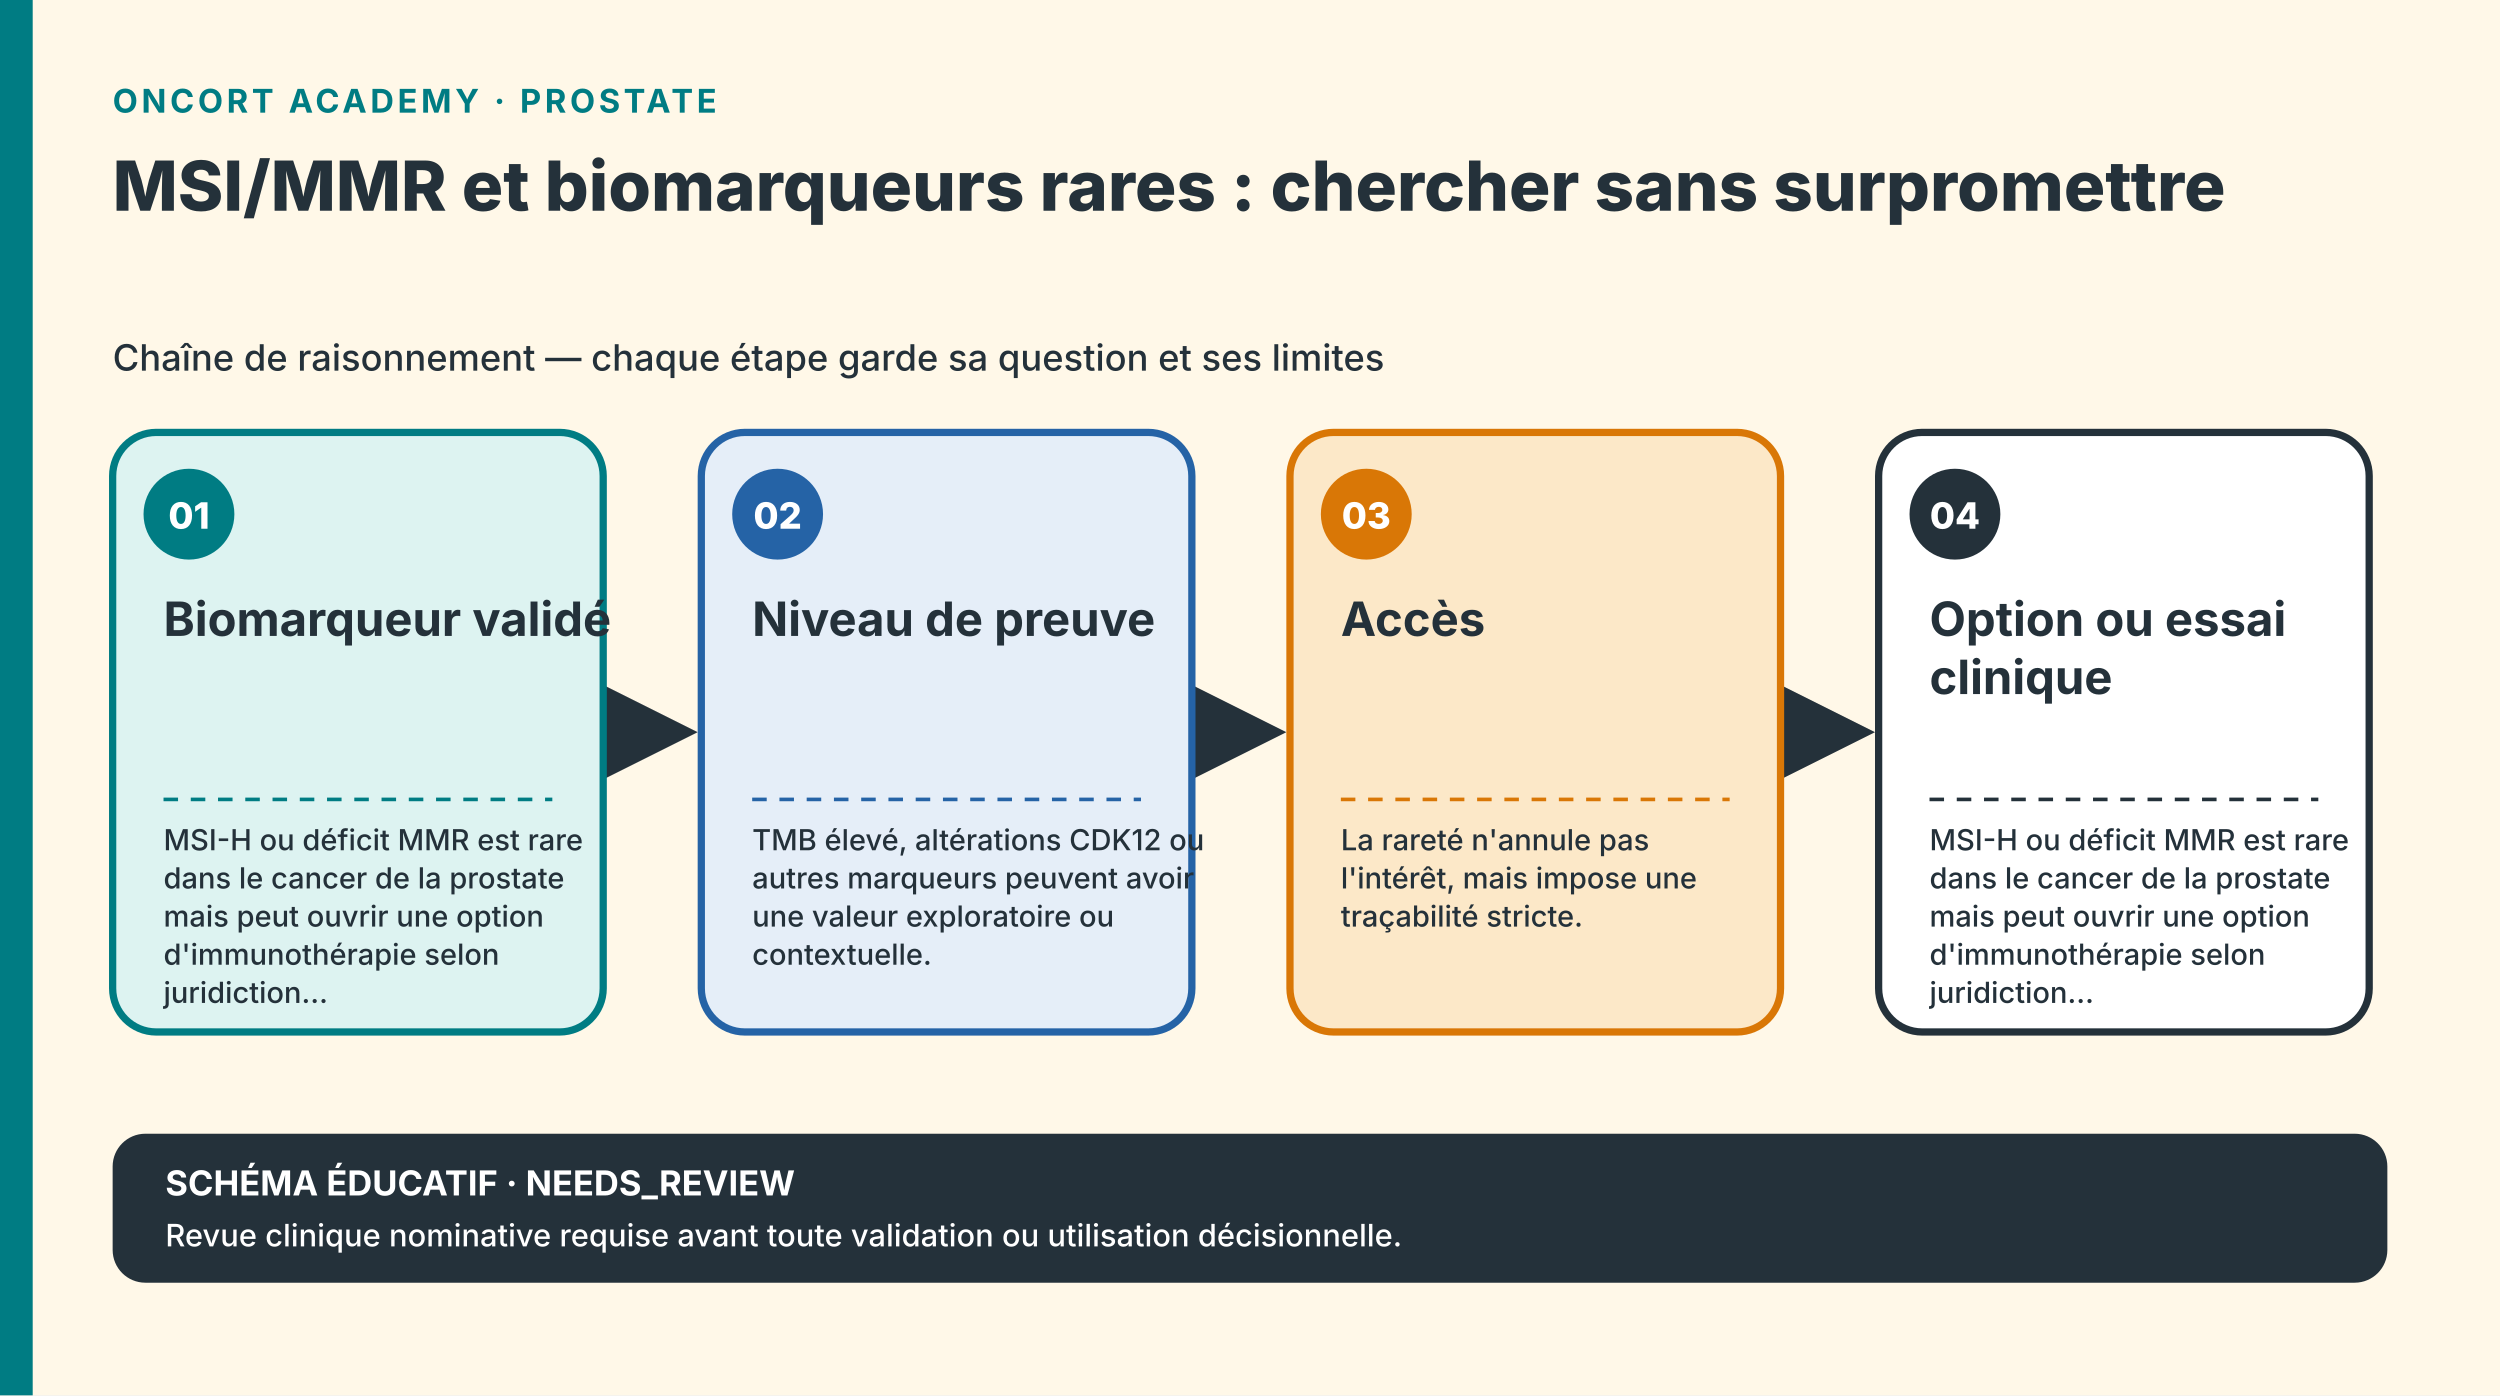
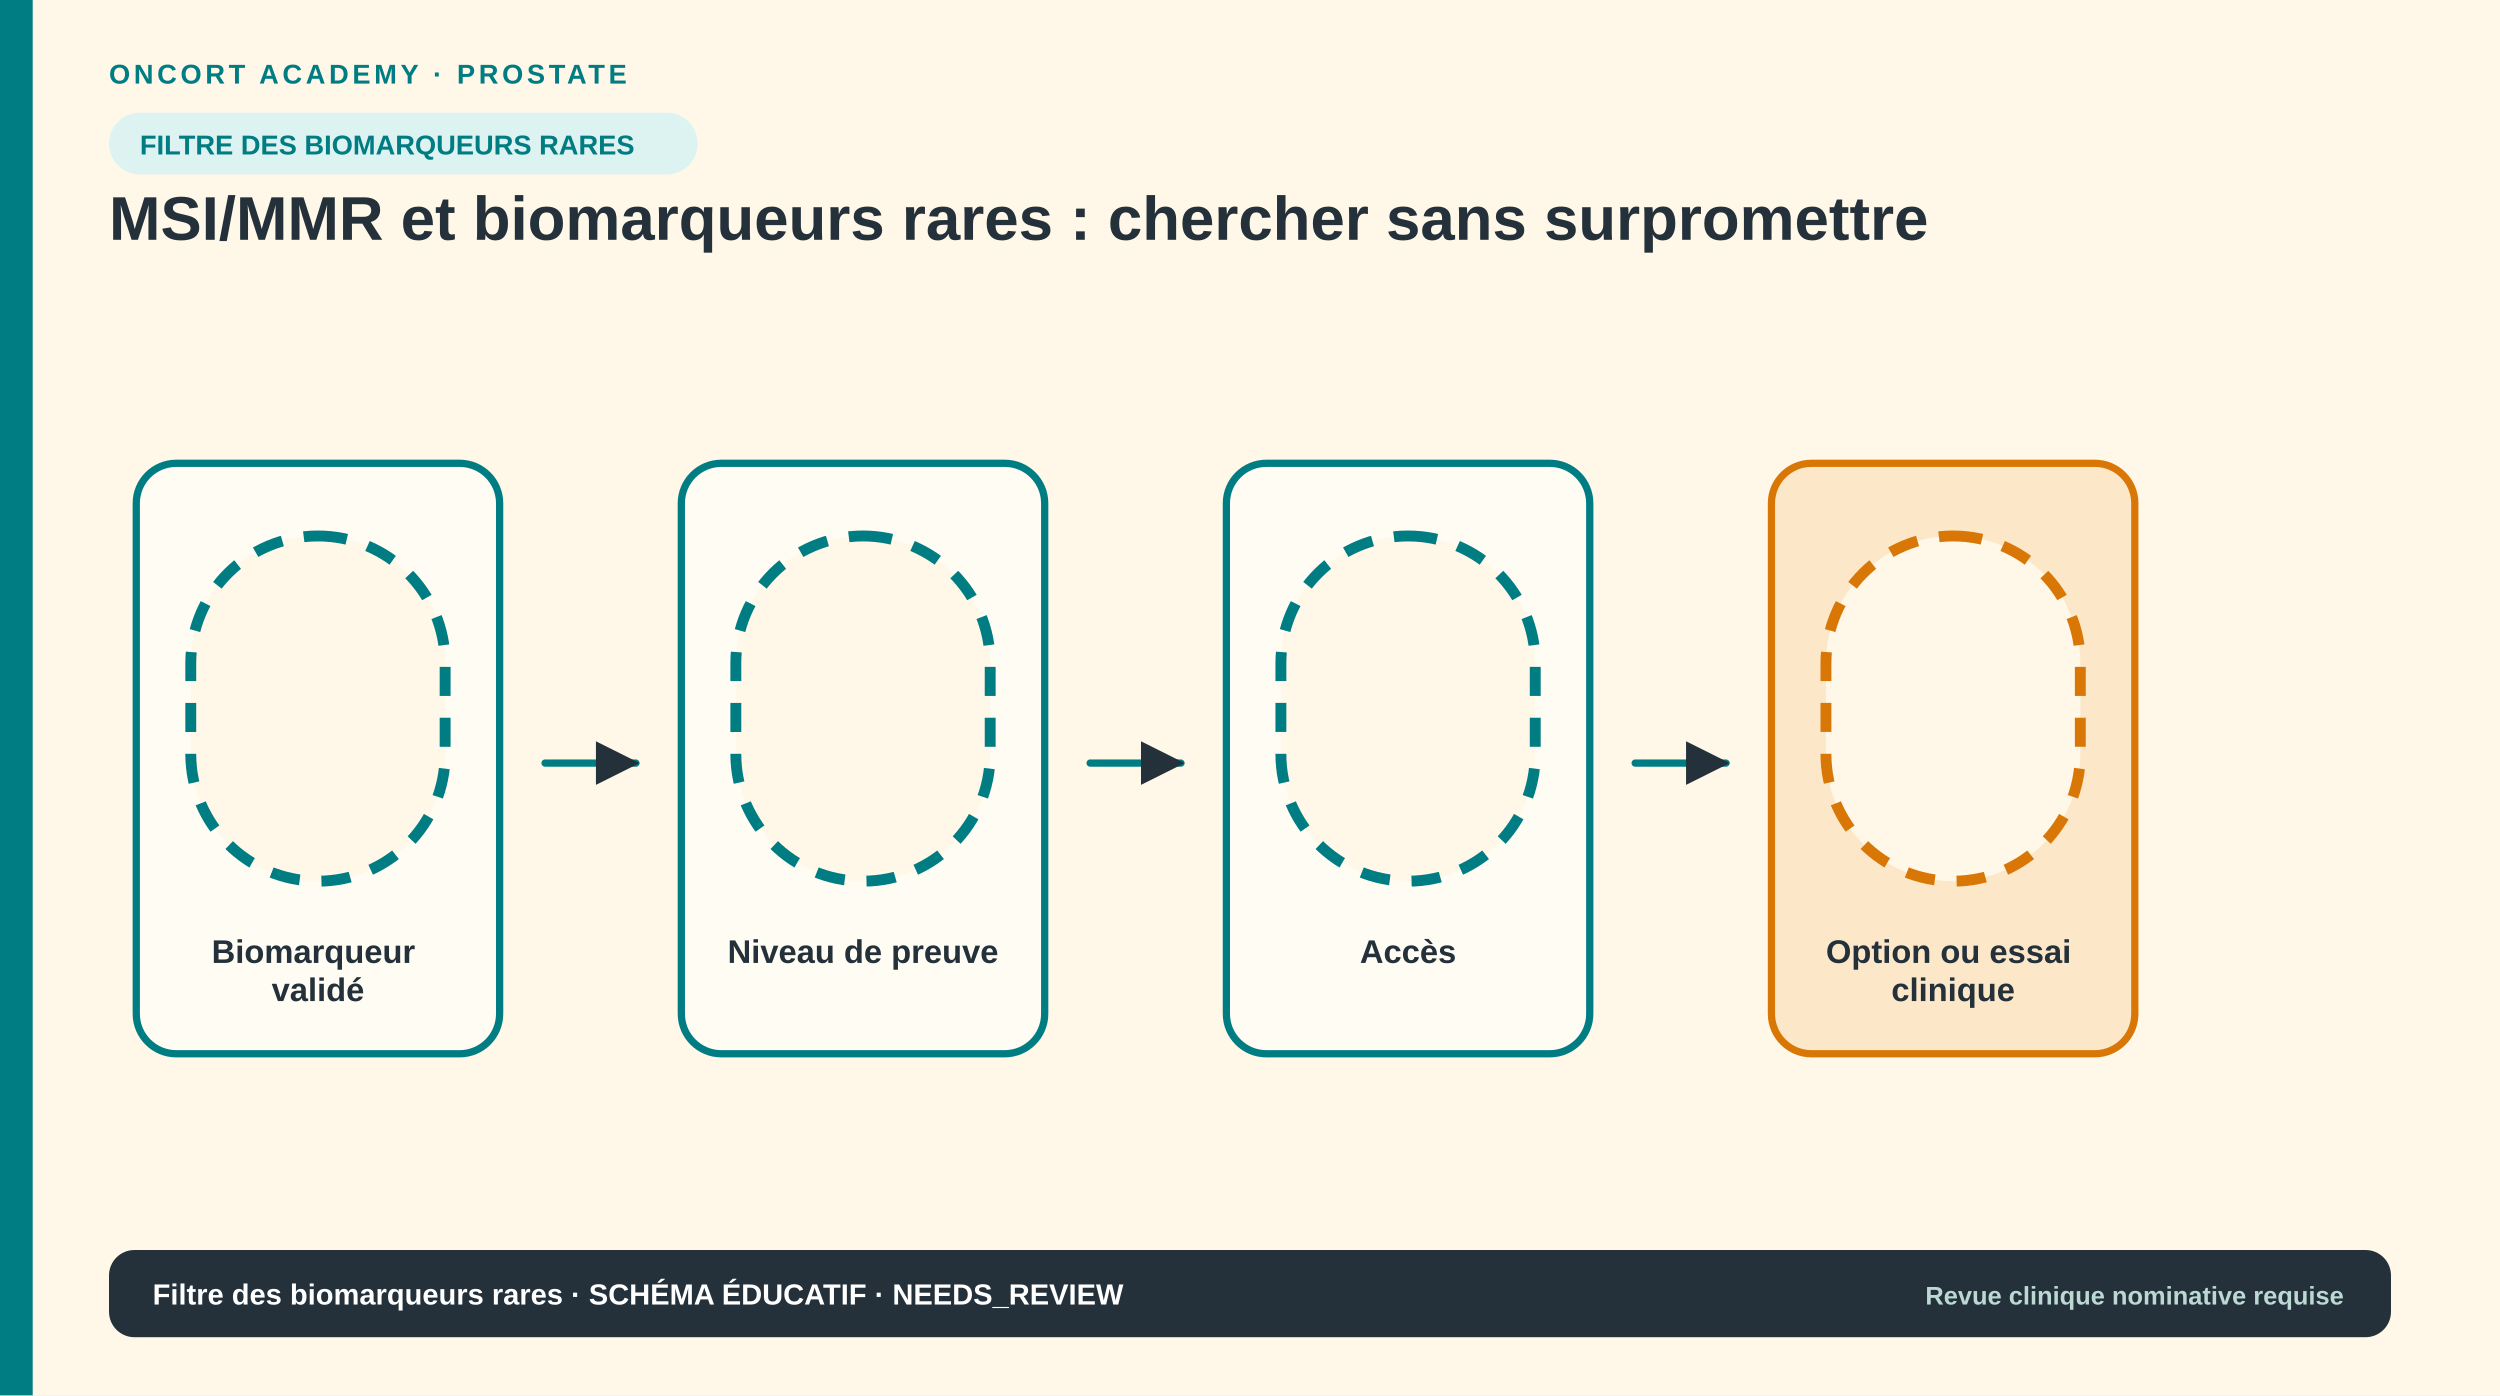
<svg xmlns="http://www.w3.org/2000/svg" width="1376" height="768" viewBox="0 0 1376 768" role="img" aria-labelledby="title desc">
  <defs>
-     <marker id="arrow" markerWidth="12" markerHeight="12" refX="10" refY="6" orient="auto">
-       <path d="M 0 0 L 12 6 L 0 12 z" fill="#24313A" />
+     <marker id="arrow" markerWidth="6" markerHeight="6" refX="5.5" refY="3" orient="auto">
+       <path d="M 0 0 L 6 3 L 0 6 z" fill="#24313A" />
    </marker>
  </defs>
  <rect width="1376" height="768" fill="#FFF8E8" />
-   <rect x="0" y="0" width="18" height="768" fill="#007C83" />
-   <text x="62" y="62" font-family="Inter, Arial, sans-serif" font-size="18" font-weight="750" fill="#007C83" letter-spacing="2">ONCORT ACADEMY · PROSTATE</text>
-   <text x="62" y="116" font-family="Inter, Arial, sans-serif" font-size="38" font-weight="800" fill="#24313A" text-anchor="start">
-     <tspan x="62" dy="0">MSI/MMR et biomarqueurs rares : chercher sans surpromettre</tspan>
+   <rect width="18" height="768" fill="#007C83" />
+   <text x="60" y="46" font-family="Arial, Helvetica, sans-serif" font-size="15" font-weight="800" fill="#007C83" letter-spacing="2">ONCORT ACADEMY · PROSTATE</text>
+   <rect x="60" y="62" width="324" height="34" rx="17" fill="#DDF3F1" />
+   <text x="77" y="85" font-family="Arial, Helvetica, sans-serif" font-size="15" font-weight="800" fill="#007C83">FILTRE DES BIOMARQUEURS RARES</text>
+   <text x="60" y="132" font-family="Arial, Helvetica, sans-serif" font-size="34" font-weight="800" fill="#24313A" text-anchor="start">
+     <tspan x="60" dy="0">MSI/MMR et biomarqueurs rares : chercher sans surpromettre</tspan>
  </text>
-   <text x="62" y="204" font-family="Inter, Arial, sans-serif" font-size="20" font-weight="500" fill="#24313A">Chaîne de raisonnement — chaque étape garde sa question et ses limites</text>
-   <path d="M 340 403 H 374" stroke="#24313A" stroke-width="5" stroke-linecap="round" marker-end="url(#arrow)" />
+   <path d="M 300 420 L 350 420" fill="none" stroke="#007C83" stroke-width="4" stroke-linecap="round" marker-end="url(#arrow)" />
+   <path d="M 600 420 L 650 420" fill="none" stroke="#007C83" stroke-width="4" stroke-linecap="round" marker-end="url(#arrow)" />
+   <path d="M 900 420 L 950 420" fill="none" stroke="#007C83" stroke-width="4" stroke-linecap="round" marker-end="url(#arrow)" />
  <g>
-     <rect x="62" y="238" width="270" height="330" rx="24" fill="#DDF3F1" stroke="#007C83" stroke-width="4" />
-     <circle cx="104" cy="283" r="25" fill="#007C83" />
-     <text x="104" y="291" font-family="Inter, Arial, sans-serif" font-size="20" font-weight="800" fill="#FFFFFF" text-anchor="middle">
-       <tspan x="104" dy="0">01</tspan>
-     </text>
-     <text x="90" y="350" font-family="Inter, Arial, sans-serif" font-size="26" font-weight="750" fill="#24313A" text-anchor="start">
-       <tspan x="90" dy="0">Biomarqueur validé</tspan>
-     </text>
-     <line x1="90" y1="440" x2="304" y2="440" stroke="#007C83" stroke-width="2" stroke-dasharray="8 7" />
-     <text x="90" y="468" font-family="Inter, Arial, sans-serif" font-size="16" font-weight="500" fill="#24313A" text-anchor="start">
-       <tspan x="90" dy="0">MSI-H ou déficit MMR est rare</tspan>
-       <tspan x="90" dy="21">dans le cancer de la prostate</tspan>
-       <tspan x="90" dy="21">mais peut ouvrir une option</tspan>
-       <tspan x="90" dy="21">d'immunothérapie selon</tspan>
-       <tspan x="90" dy="21">juridiction…</tspan>
-     </text>
-   </g>
-   <path d="M 664 403 H 698" stroke="#24313A" stroke-width="5" stroke-linecap="round" marker-end="url(#arrow)" />
-   <g>
-     <rect x="386" y="238" width="270" height="330" rx="24" fill="#E5EEF8" stroke="#2563A6" stroke-width="4" />
-     <circle cx="428" cy="283" r="25" fill="#2563A6" />
-     <text x="428" y="291" font-family="Inter, Arial, sans-serif" font-size="20" font-weight="800" fill="#FFFFFF" text-anchor="middle">
-       <tspan x="428" dy="0">02</tspan>
-     </text>
-     <text x="414" y="350" font-family="Inter, Arial, sans-serif" font-size="26" font-weight="750" fill="#24313A" text-anchor="start">
-       <tspan x="414" dy="0">Niveau de preuve</tspan>
-     </text>
-     <line x1="414" y1="440" x2="628" y2="440" stroke="#2563A6" stroke-width="2" stroke-dasharray="8 7" />
-     <text x="414" y="468" font-family="Inter, Arial, sans-serif" font-size="16" font-weight="500" fill="#24313A" text-anchor="start">
-       <tspan x="414" dy="0">TMB élevé, altérations CDK12 ou</tspan>
-       <tspan x="414" dy="21">autres marqueurs peuvent avoir</tspan>
-       <tspan x="414" dy="21">une valeur exploratoire ou</tspan>
-       <tspan x="414" dy="21">contextuelle.</tspan>
-     </text>
-   </g>
-   <path d="M 988 403 H 1022" stroke="#24313A" stroke-width="5" stroke-linecap="round" marker-end="url(#arrow)" />
-   <g>
-     <rect x="710" y="238" width="270" height="330" rx="24" fill="#FCE8C8" stroke="#D97706" stroke-width="4" />
-     <circle cx="752" cy="283" r="25" fill="#D97706" />
-     <text x="752" y="291" font-family="Inter, Arial, sans-serif" font-size="20" font-weight="800" fill="#FFFFFF" text-anchor="middle">
-       <tspan x="752" dy="0">03</tspan>
-     </text>
-     <text x="738" y="350" font-family="Inter, Arial, sans-serif" font-size="26" font-weight="750" fill="#24313A" text-anchor="start">
-       <tspan x="738" dy="0">Accès</tspan>
-     </text>
-     <line x1="738" y1="440" x2="952" y2="440" stroke="#D97706" stroke-width="2" stroke-dasharray="8 7" />
-     <text x="738" y="468" font-family="Inter, Arial, sans-serif" font-size="16" font-weight="500" fill="#24313A" text-anchor="start">
-       <tspan x="738" dy="0">La rareté n'annule pas</tspan>
-       <tspan x="738" dy="21">l'intérêt, mais impose une</tspan>
-       <tspan x="738" dy="21">traçabilité stricte.</tspan>
+     <rect x="75" y="255" width="200" height="325" rx="22" fill="#FFFCF4" stroke="#007C83" stroke-width="4" />
+     <rect x="105" y="295" width="140" height="190" rx="70" fill="#FFF8E8" stroke="#007C83" stroke-width="6" stroke-dasharray="16 12" />
+     <text x="175" y="530" font-family="Arial, Helvetica, sans-serif" font-size="18" font-weight="750" fill="#24313A" text-anchor="middle">
+       <tspan x="175" dy="0">Biomarqueur</tspan>
+       <tspan x="175" dy="21">validé</tspan>
    </text>
  </g>
  <g>
-     <rect x="1034" y="238" width="270" height="330" rx="24" fill="#FFFFFF" stroke="#24313A" stroke-width="4" />
-     <circle cx="1076" cy="283" r="25" fill="#24313A" />
-     <text x="1076" y="291" font-family="Inter, Arial, sans-serif" font-size="20" font-weight="800" fill="#FFFFFF" text-anchor="middle">
-       <tspan x="1076" dy="0">04</tspan>
-     </text>
-     <text x="1062" y="350" font-family="Inter, Arial, sans-serif" font-size="26" font-weight="750" fill="#24313A" text-anchor="start">
-       <tspan x="1062" dy="0">Option ou essai</tspan>
-       <tspan x="1062" dy="32">clinique</tspan>
-     </text>
-     <line x1="1062" y1="440" x2="1276" y2="440" stroke="#24313A" stroke-width="2" stroke-dasharray="8 7" />
-     <text x="1062" y="468" font-family="Inter, Arial, sans-serif" font-size="16" font-weight="500" fill="#24313A" text-anchor="start">
-       <tspan x="1062" dy="0">MSI-H ou déficit MMR est rare</tspan>
-       <tspan x="1062" dy="21">dans le cancer de la prostate</tspan>
-       <tspan x="1062" dy="21">mais peut ouvrir une option</tspan>
-       <tspan x="1062" dy="21">d'immunothérapie selon</tspan>
-       <tspan x="1062" dy="21">juridiction…</tspan>
+     <rect x="375" y="255" width="200" height="325" rx="22" fill="#FFFCF4" stroke="#007C83" stroke-width="4" />
+     <rect x="405" y="295" width="140" height="190" rx="70" fill="#FFF8E8" stroke="#007C83" stroke-width="6" stroke-dasharray="16 12" />
+     <text x="475" y="530" font-family="Arial, Helvetica, sans-serif" font-size="18" font-weight="750" fill="#24313A" text-anchor="middle">
+       <tspan x="475" dy="0">Niveau de preuve</tspan>
    </text>
  </g>
-   <rect x="62" y="624" width="1252" height="82" rx="18" fill="#24313A" />
-   <text x="91" y="658" font-family="Inter, Arial, sans-serif" font-size="19" font-weight="700" fill="#FFFFFF">SCHÉMA ÉDUCATIF · NEEDS_REVIEW</text>
-   <text x="91" y="686" font-family="Inter, Arial, sans-serif" font-size="17" font-weight="450" fill="#FFFFFF">Revue clinique nominative requise avant toute validation ou utilisation décisionnelle.</text>
+   <g>
+     <rect x="675" y="255" width="200" height="325" rx="22" fill="#FFFCF4" stroke="#007C83" stroke-width="4" />
+     <rect x="705" y="295" width="140" height="190" rx="70" fill="#FFF8E8" stroke="#007C83" stroke-width="6" stroke-dasharray="16 12" />
+     <text x="775" y="530" font-family="Arial, Helvetica, sans-serif" font-size="18" font-weight="750" fill="#24313A" text-anchor="middle">
+       <tspan x="775" dy="0">Accès</tspan>
+     </text>
+   </g>
+   <g>
+     <rect x="975" y="255" width="200" height="325" rx="22" fill="#FCE8C8" stroke="#D97706" stroke-width="4" />
+     <rect x="1005" y="295" width="140" height="190" rx="70" fill="#FFF8E8" stroke="#D97706" stroke-width="6" stroke-dasharray="16 12" />
+     <text x="1075" y="530" font-family="Arial, Helvetica, sans-serif" font-size="18" font-weight="750" fill="#24313A" text-anchor="middle">
+       <tspan x="1075" dy="0">Option ou essai</tspan>
+       <tspan x="1075" dy="21">clinique</tspan>
+     </text>
+   </g>
+   <rect x="60" y="688" width="1256" height="48" rx="14" fill="#24313A" />
+   <text x="84" y="718" font-family="Arial, Helvetica, sans-serif" font-size="16" font-weight="750" fill="#FFFFFF">Filtre des biomarqueurs rares · SCHÉMA ÉDUCATIF · NEEDS_REVIEW</text>
+   <text x="1290" y="718" font-family="Arial, Helvetica, sans-serif" font-size="14" font-weight="650" fill="#BBD8D2" text-anchor="end">Revue clinique nominative requise</text>
</svg>
